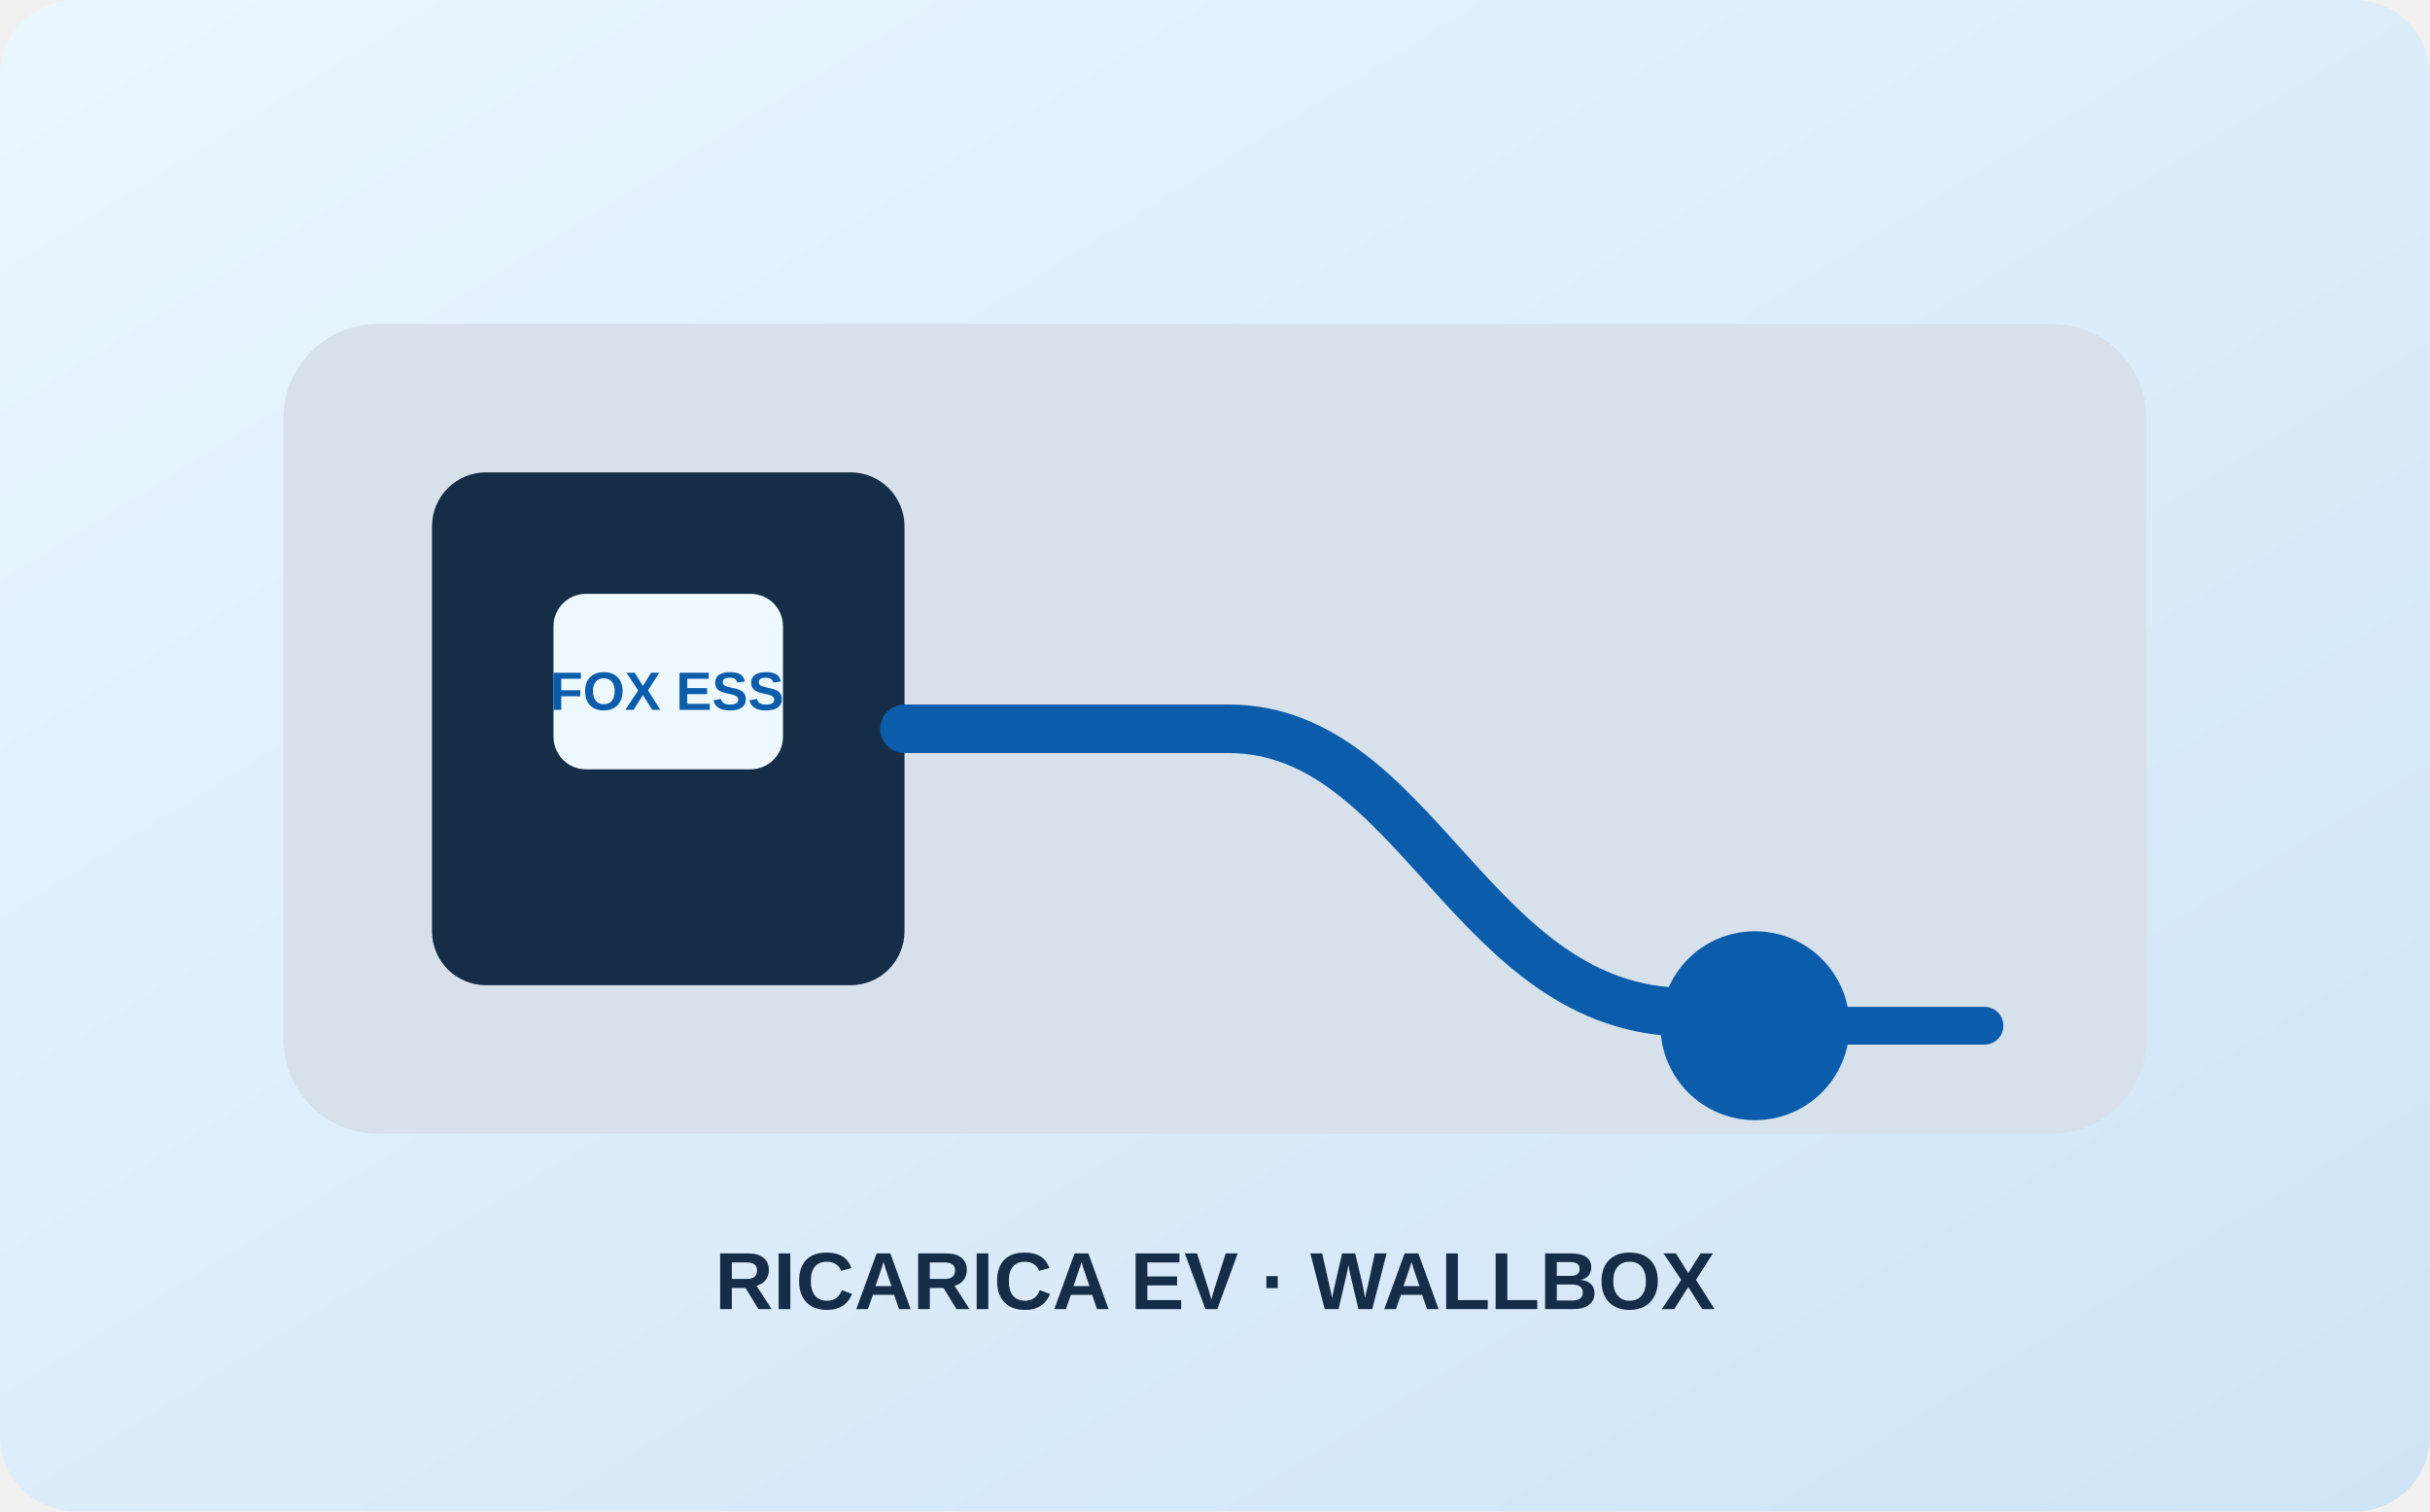
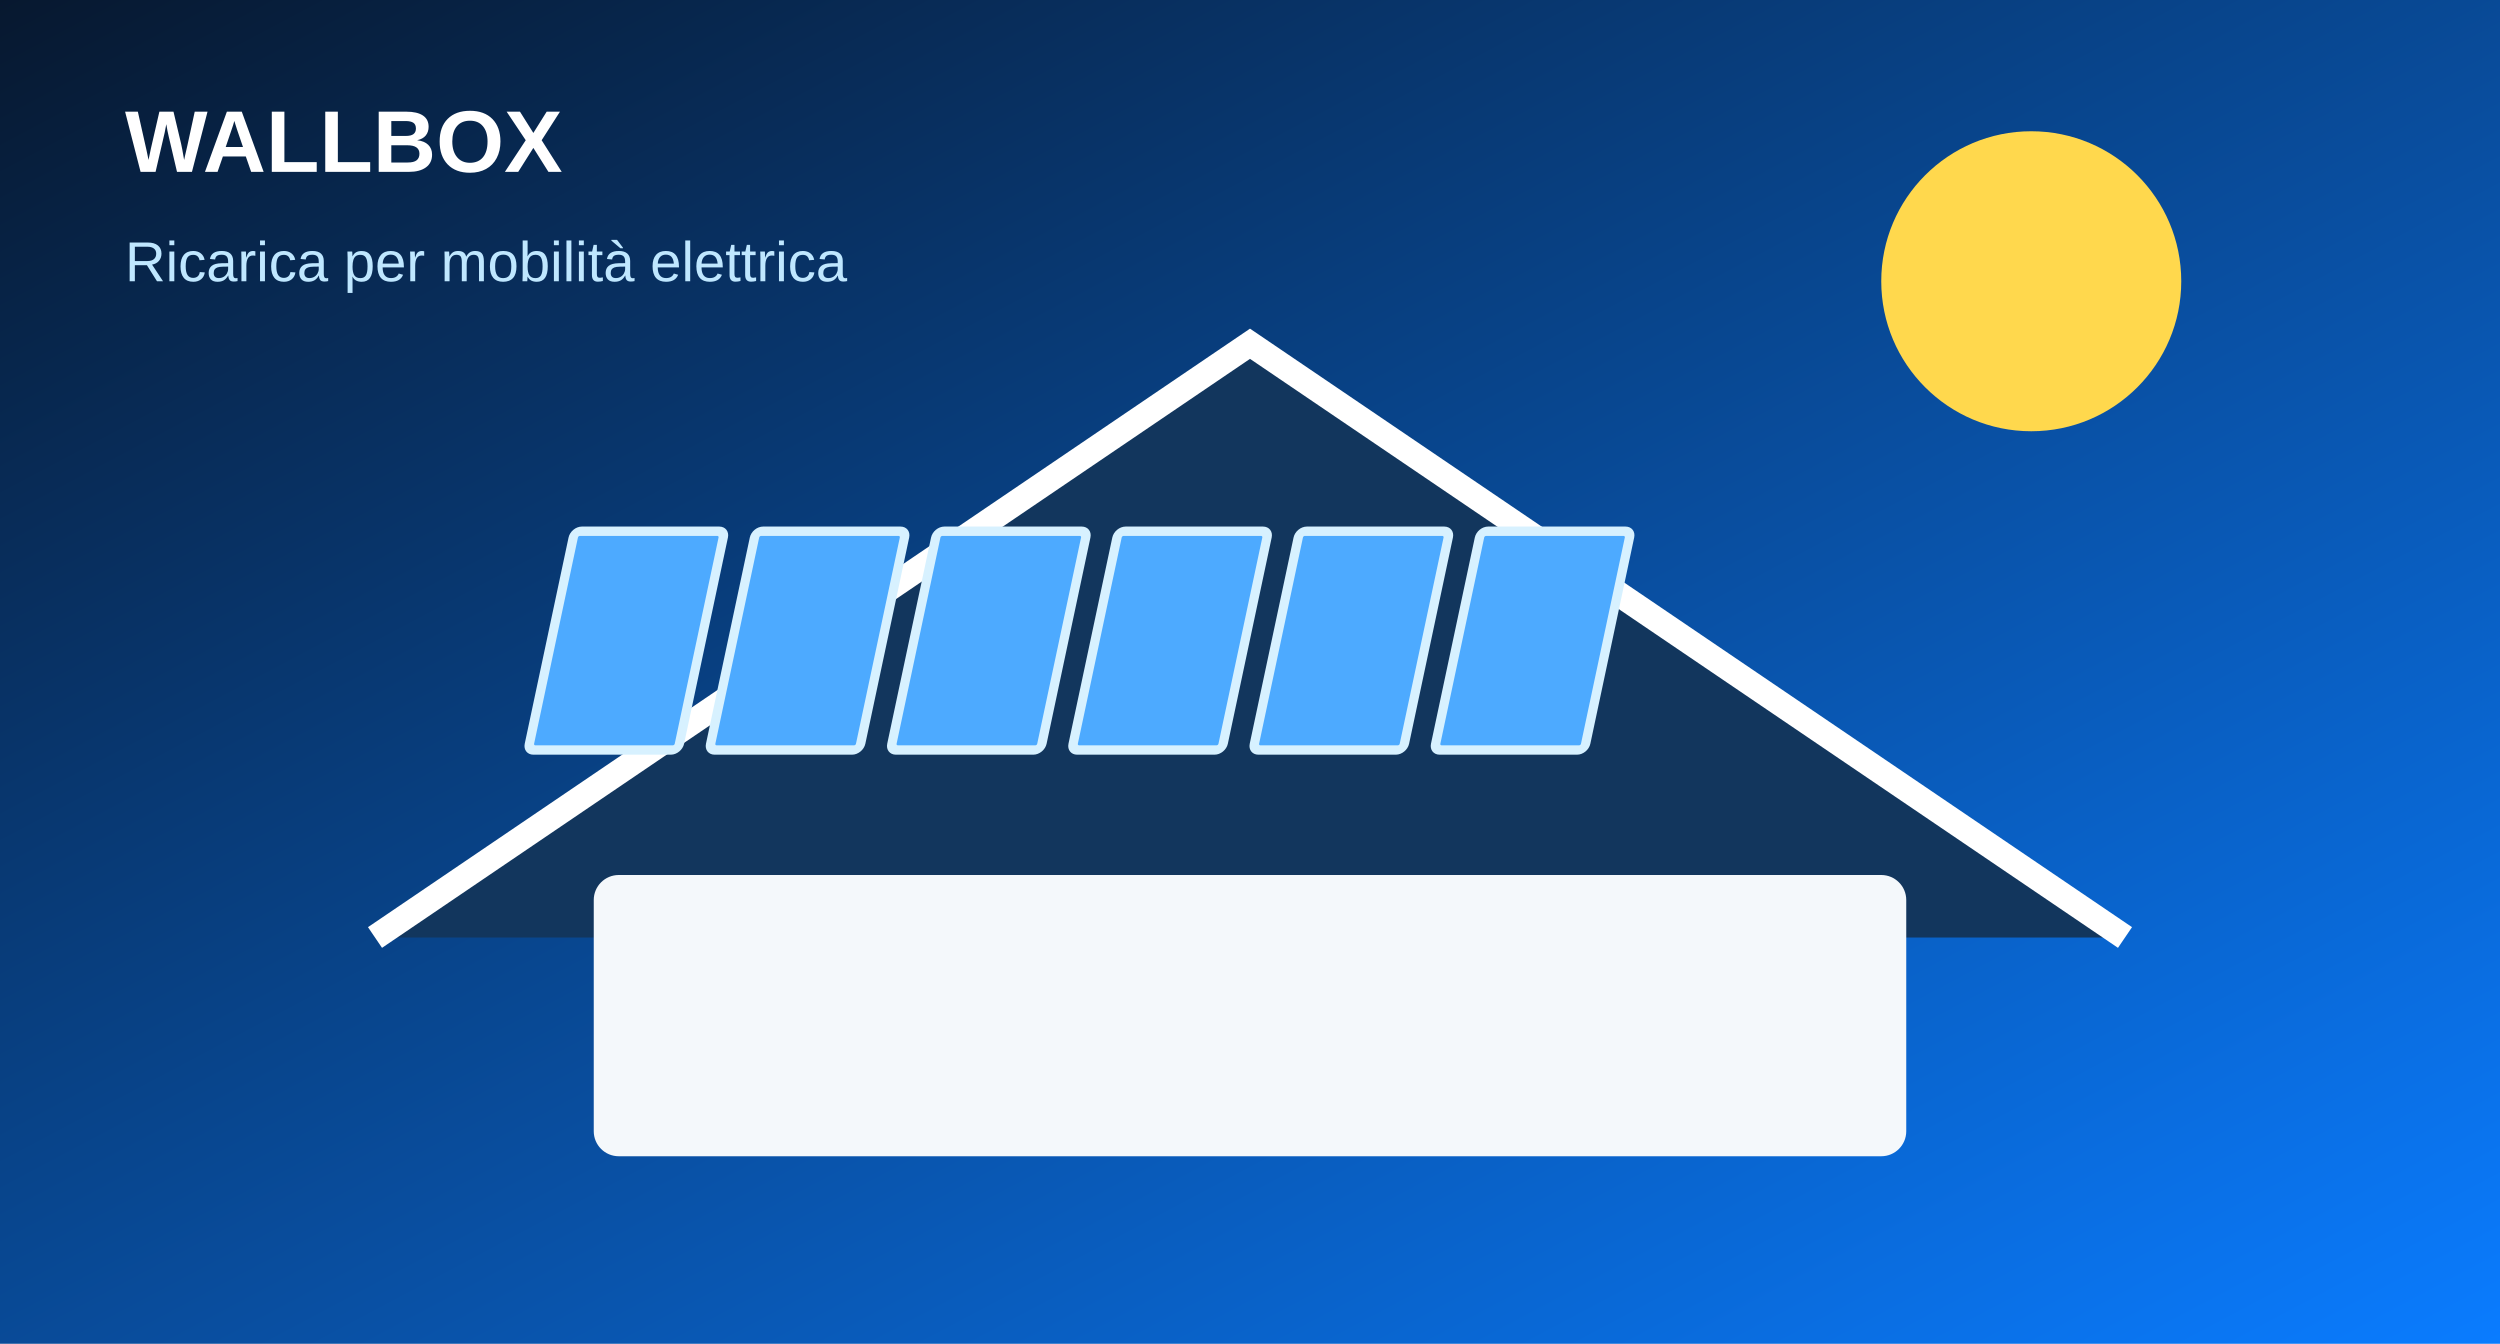
- <svg xmlns="http://www.w3.org/2000/svg" viewBox="0 0 900 560">
+ <svg xmlns="http://www.w3.org/2000/svg" viewBox="0 0 800 430">
  <defs>
-     <linearGradient id="bg" x1="0" y1="0" x2="1" y2="1">
-       <stop stop-color="#eaf6ff" />
-       <stop offset="1" stop-color="#cfe4f6" />
+     <linearGradient id="g" x1="0" y1="0" x2="1" y2="1">
+       <stop stop-color="#07182f" />
+       <stop offset="1" stop-color="#0a7cff" />
    </linearGradient>
  </defs>
-   <rect width="900" height="560" rx="28" fill="url(#bg)" />
-   <rect x="105" y="120" width="690" height="300" rx="35" fill="#d7e1eb" />
-   <rect x="160" y="175" width="175" height="190" rx="20" fill="#152d47" />
-   <rect x="205" y="220" width="85" height="65" rx="12" fill="#eef8ff" />
-   <text x="247" y="263" text-anchor="middle" font-family="Arial" font-size="20" font-weight="700" fill="#0b5cab">FOX ESS</text>
-   <path d="M335 270h120c70 0 90 105 170 105" stroke="#0b5cab" stroke-width="18" fill="none" stroke-linecap="round" />
-   <circle cx="650" cy="380" r="35" fill="#0b5cab" />
-   <path d="M680 380h55" stroke="#0b5cab" stroke-width="14" stroke-linecap="round" />
-   <text x="450" y="485" text-anchor="middle" font-family="Arial" font-size="30" font-weight="700" fill="#152d47">RICARICA EV · WALLBOX</text>
+   <rect width="800" height="430" fill="url(#g)" />
+   <circle cx="650" cy="90" r="48" fill="#ffd84d" />
+   <path d="M120 300L400 110 680 300" fill="#12365d" stroke="#fff" stroke-width="8" />
+   <rect x="190" y="280" width="420" height="90" rx="8" fill="#f4f8fb" />
+   <g fill="#4daaff" stroke="#d7f1ff" stroke-width="3">
+     <rect x="220" y="170" width="48" height="70" rx="2" transform="skewX(-12)" />
+     <rect x="278" y="170" width="48" height="70" rx="2" transform="skewX(-12)" />
+     <rect x="336" y="170" width="48" height="70" rx="2" transform="skewX(-12)" />
+     <rect x="394" y="170" width="48" height="70" rx="2" transform="skewX(-12)" />
+     <rect x="452" y="170" width="48" height="70" rx="2" transform="skewX(-12)" />
+     <rect x="510" y="170" width="48" height="70" rx="2" transform="skewX(-12)" />
+   </g>
+   <text x="40" y="55" fill="#fff" font-size="28" font-family="Arial" font-weight="700">WALLBOX</text>
+   <text x="40" y="90" fill="#bfe7ff" font-size="18" font-family="Arial">Ricarica per mobilità elettrica</text>
</svg>
